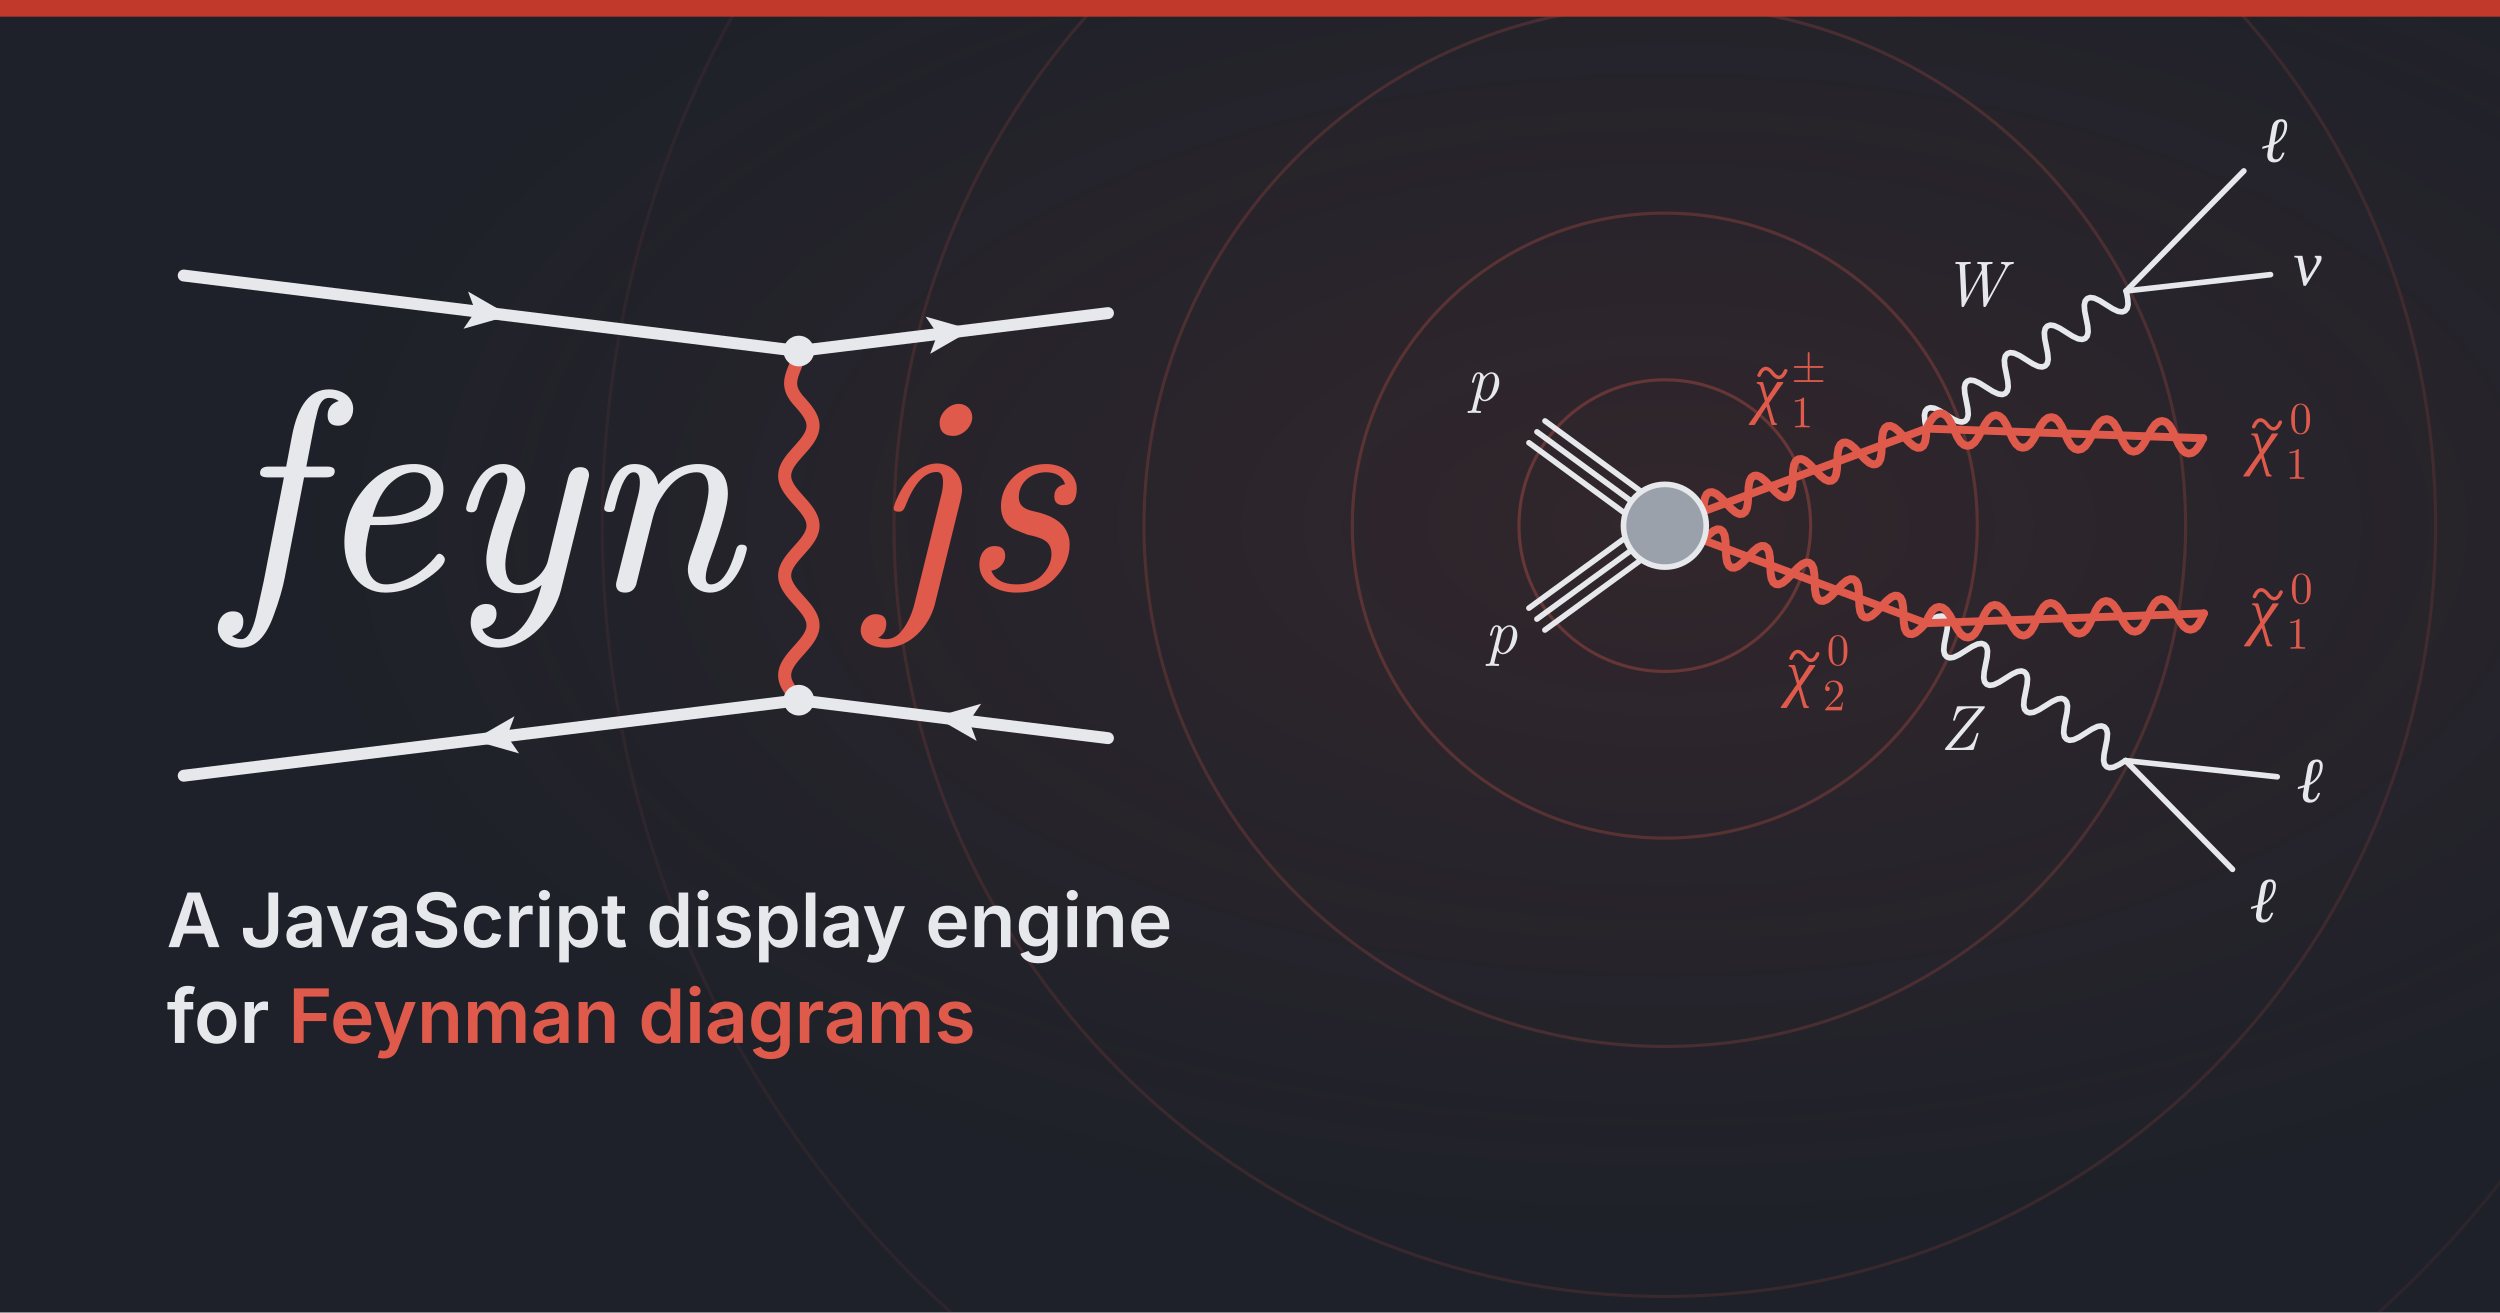
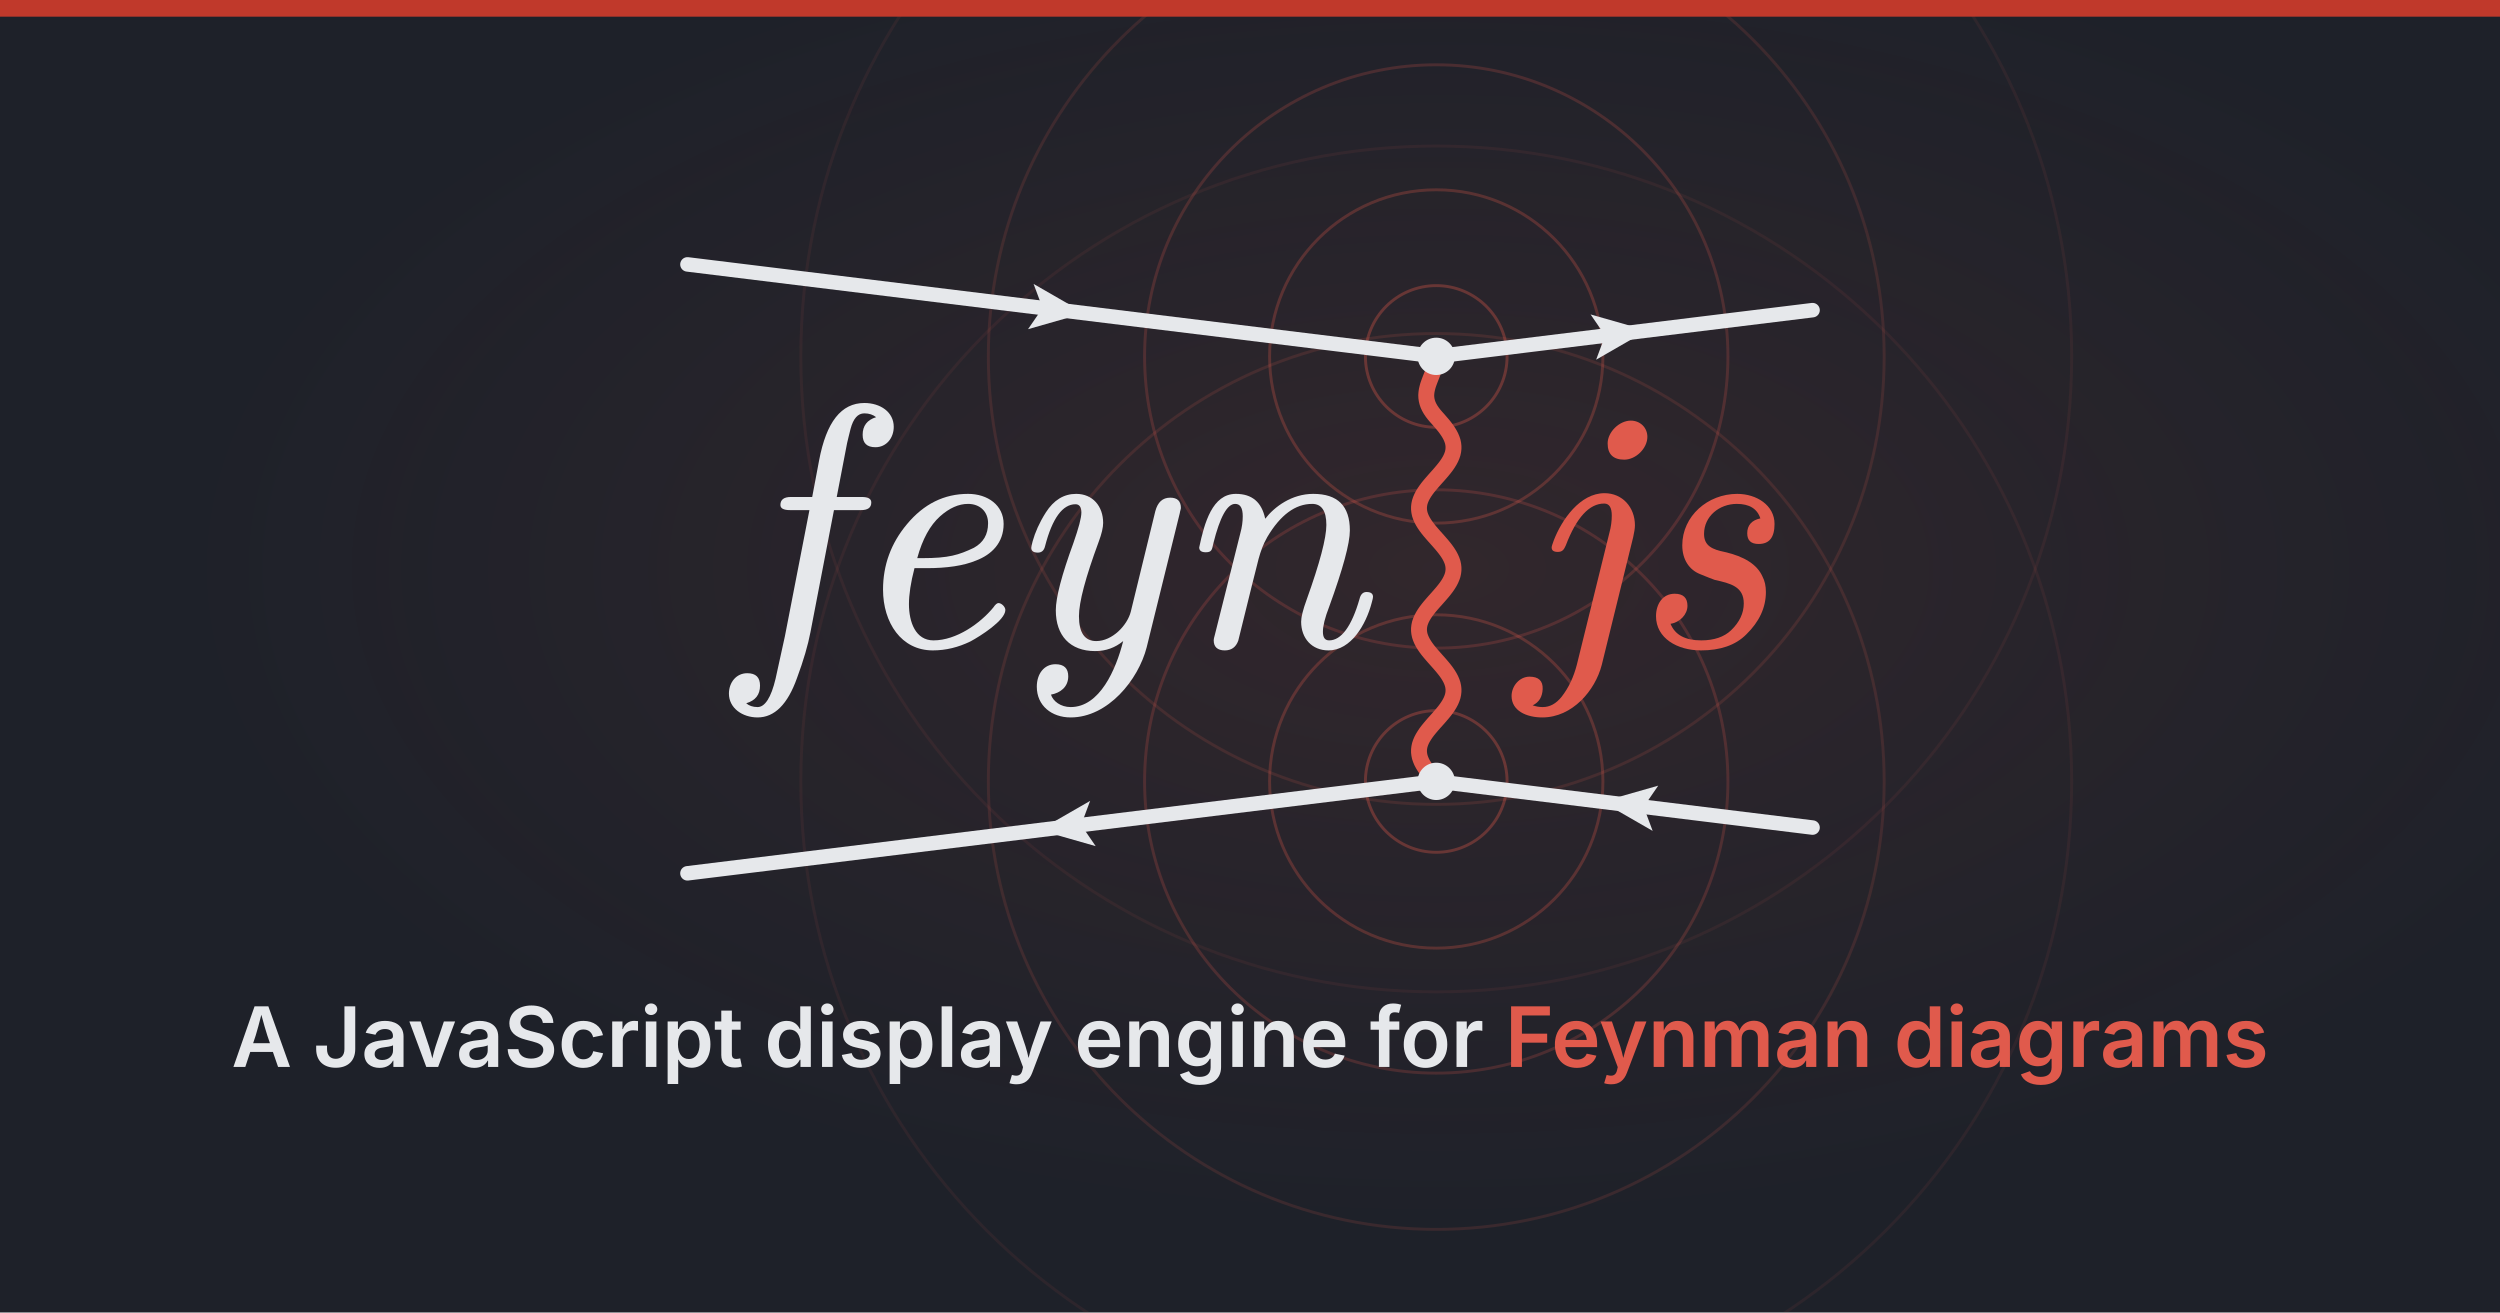
<svg xmlns="http://www.w3.org/2000/svg" width="1200" height="630" viewBox="0 0 1200 630">
  <defs>
-     <radialGradient id="glow" cx="0.666" cy="0.400" r="0.55">
+     <radialGradient id="glow" cx="0.575" cy="0.433" r="0.5">
      <stop offset="0" stop-color="#e05a4c" stop-opacity="0.10" />
      <stop offset="1" stop-color="#e05a4c" stop-opacity="0" />
    </radialGradient>
    <clipPath id="card">
      <rect width="1200" height="630" />
    </clipPath>
  </defs>
  <rect width="1200" height="630" fill="#1e2129" />
  <rect width="1200" height="630" fill="url(#glow)" />
  <g clip-path="url(#card)">
-     <circle cx="799.1" cy="252.3" r="70" fill="none" stroke="#e05a4c" stroke-width="1.5" stroke-opacity="0.32" />
-     <circle cx="799.1" cy="252.3" r="150" fill="none" stroke="#e05a4c" stroke-width="1.5" stroke-opacity="0.26" />
-     <circle cx="799.1" cy="252.3" r="250" fill="none" stroke="#e05a4c" stroke-width="1.5" stroke-opacity="0.20" />
-     <circle cx="799.1" cy="252.3" r="370" fill="none" stroke="#e05a4c" stroke-width="1.5" stroke-opacity="0.14" />
-     <circle cx="799.1" cy="252.3" r="510" fill="none" stroke="#e05a4c" stroke-width="1.5" stroke-opacity="0.08" />
+     <circle cx="689.4" cy="171.1" r="34" fill="none" stroke="#e05a4c" stroke-width="1.4" stroke-opacity="0.340" />
+     <circle cx="689.4" cy="171.1" r="80" fill="none" stroke="#e05a4c" stroke-width="1.4" stroke-opacity="0.275" />
+     <circle cx="689.4" cy="171.1" r="140" fill="none" stroke="#e05a4c" stroke-width="1.4" stroke-opacity="0.210" />
+     <circle cx="689.4" cy="171.1" r="215" fill="none" stroke="#e05a4c" stroke-width="1.4" stroke-opacity="0.145" />
+     <circle cx="689.4" cy="171.1" r="305" fill="none" stroke="#e05a4c" stroke-width="1.4" stroke-opacity="0.080" />
+     <circle cx="689.4" cy="375.1" r="34" fill="none" stroke="#e05a4c" stroke-width="1.4" stroke-opacity="0.340" />
+     <circle cx="689.4" cy="375.1" r="80" fill="none" stroke="#e05a4c" stroke-width="1.4" stroke-opacity="0.275" />
+     <circle cx="689.4" cy="375.1" r="140" fill="none" stroke="#e05a4c" stroke-width="1.4" stroke-opacity="0.210" />
+     <circle cx="689.4" cy="375.1" r="215" fill="none" stroke="#e05a4c" stroke-width="1.4" stroke-opacity="0.145" />
+     <circle cx="689.4" cy="375.1" r="305" fill="none" stroke="#e05a4c" stroke-width="1.4" stroke-opacity="0.080" />
  </g>
  <rect width="1200" height="8" fill="#c0392b" />
-   <svg x="80" y="120" width="460" height="264.6" viewBox="-20.5 -119.6 337.6 194.2">
+   <svg x="320" y="112" width="560" height="322.1" viewBox="-20.5 -119.6 337.6 194.2">
    <path d="M-14.50 -110.61 L202.20 -84.00" stroke="#e6e8eb" stroke-width="4.2" stroke-linecap="round" fill="none" />
    <path d="M-14.50 65.61 L202.20 39.00" stroke="#e6e8eb" stroke-width="4.2" stroke-linecap="round" fill="none" />
    <path d="M202.20 -84.00 L311.10 -97.37" stroke="#e6e8eb" stroke-width="4.2" stroke-linecap="round" fill="none" />
    <path d="M202.20 39.00 L311.10 52.37" stroke="#e6e8eb" stroke-width="4.2" stroke-linecap="round" fill="none" />
    <path d="M100.35 -96.51 L84.06 -91.86 L88.27 -97.99 L85.67 -104.96 Z" fill="#e6e8eb" />
    <path d="M87.35 53.10 L102.03 44.65 L99.43 51.62 L103.64 57.75 Z" fill="#e6e8eb" />
    <path d="M263.15 -91.48 L248.47 -83.03 L251.07 -90.00 L246.86 -96.13 Z" fill="#e6e8eb" />
    <path d="M250.15 44.89 L266.44 40.24 L262.23 46.37 L264.83 53.34 Z" fill="#e6e8eb" />
    <path d="M202.20 -84.00 L202.17 -83.30 L202.10 -82.59 L201.98 -81.89 L201.81 -81.19 L201.61 -80.49 L201.38 -79.78 L201.12 -79.08 L200.85 -78.38 L200.57 -77.67 L200.30 -76.97 L200.04 -76.27 L199.80 -75.57 L199.61 -74.86 L199.45 -74.16 L199.35 -73.46 L199.30 -72.75 L199.33 -72.05 L199.43 -71.35 L199.60 -70.65 L199.85 -69.94 L200.18 -69.24 L200.58 -68.54 L201.06 -67.83 L201.60 -67.13 L202.20 -66.43 L202.83 -65.73 L203.44 -65.02 L204.04 -64.32 L204.61 -63.62 L205.14 -62.91 L205.62 -62.21 L206.05 -61.51 L206.42 -60.81 L206.72 -60.10 L206.96 -59.40 L207.11 -58.70 L207.19 -57.99 L207.19 -57.29 L207.11 -56.59 L206.96 -55.89 L206.72 -55.18 L206.42 -54.48 L206.05 -53.78 L205.62 -53.07 L205.14 -52.37 L204.61 -51.67 L204.04 -50.97 L203.44 -50.26 L202.83 -49.56 L202.20 -48.86 L201.57 -48.15 L200.96 -47.45 L200.36 -46.75 L199.79 -46.05 L199.26 -45.34 L198.78 -44.64 L198.35 -43.94 L197.98 -43.23 L197.68 -42.53 L197.44 -41.83 L197.29 -41.13 L197.21 -40.42 L197.21 -39.72 L197.29 -39.02 L197.44 -38.31 L197.68 -37.61 L197.98 -36.91 L198.35 -36.21 L198.78 -35.50 L199.26 -34.80 L199.79 -34.10 L200.36 -33.39 L200.96 -32.69 L201.57 -31.99 L202.20 -31.29 L202.83 -30.58 L203.44 -29.88 L204.04 -29.18 L204.61 -28.47 L205.14 -27.77 L205.62 -27.07 L206.05 -26.37 L206.42 -25.66 L206.72 -24.96 L206.96 -24.26 L207.11 -23.55 L207.19 -22.85 L207.19 -22.15 L207.11 -21.45 L206.96 -20.74 L206.72 -20.04 L206.42 -19.34 L206.05 -18.63 L205.62 -17.93 L205.14 -17.23 L204.61 -16.53 L204.04 -15.82 L203.44 -15.12 L202.83 -14.42 L202.20 -13.71 L201.57 -13.01 L200.96 -12.31 L200.36 -11.61 L199.79 -10.90 L199.26 -10.20 L198.78 -9.50 L198.35 -8.79 L197.98 -8.09 L197.68 -7.39 L197.44 -6.69 L197.29 -5.98 L197.21 -5.28 L197.21 -4.58 L197.29 -3.87 L197.44 -3.17 L197.68 -2.47 L197.98 -1.77 L198.35 -1.06 L198.78 -0.36 L199.26 0.34 L199.79 1.05 L200.36 1.75 L200.96 2.45 L201.57 3.15 L202.20 3.86 L202.83 4.56 L203.44 5.26 L204.04 5.97 L204.61 6.67 L205.14 7.37 L205.62 8.07 L206.05 8.78 L206.42 9.48 L206.72 10.18 L206.96 10.89 L207.11 11.59 L207.19 12.29 L207.19 12.99 L207.11 13.70 L206.96 14.40 L206.72 15.10 L206.42 15.81 L206.05 16.51 L205.62 17.21 L205.14 17.91 L204.61 18.62 L204.04 19.32 L203.44 20.02 L202.83 20.73 L202.20 21.43 L201.57 22.13 L200.96 22.83 L200.36 23.54 L199.79 24.24 L199.26 24.94 L198.78 25.65 L198.35 26.35 L197.98 27.05 L197.68 27.75 L197.44 28.46 L197.29 29.16 L197.21 29.86 L197.21 30.57 L197.29 31.27 L197.44 31.97 L197.68 32.67 L197.98 33.38 L198.35 34.08 L198.78 34.78 L199.26 35.49 L199.79 36.19 L200.36 36.89 L200.96 37.59 L201.57 38.30 L202.20 39.00" fill="none" stroke="#e05a4c" stroke-width="4.6" stroke-linecap="round" stroke-linejoin="round" />
    <circle cx="202.20" cy="-84.00" r="5.4" fill="#e6e8eb" />
    <circle cx="202.20" cy="39.00" r="5.4" fill="#e6e8eb" />
    <path d="M45.20-63.60C45.20-67.90 41.30-70.50 36.70-70.50C30-70.50 25.70-65 23.60-53.90L21.60-43.30L15.40-43.30C13.40-43.30 12.40-42.50 12.40-41C12.40-40 13.30-39.50 15.20-39.50L20.80-39.50L13.70-3C12.40 2.90 11.50 7 11 9.30C9.70 14.80 7.90 17.50 5.80 17.50C4.40 17.50 3.30 17.10 2.50 16.40C5.20 15.60 6.50 13.90 6.50 11.30C6.50 8.90 5.30 7.70 2.80 7.70C-0.40 7.70-2.50 10.40-2.50 13.60C-2.50 17.80 1.40 20.50 5.80 20.50C10.70 20.50 14.50 16.70 17.20 9.10C19.10 4 20.40-0.50 21.10-4.20L27.90-39.50L35.70-39.50C37.70-39.50 38.70-40.20 38.70-41.70C38.70-42.80 37.80-43.30 35.90-43.30L28.70-43.30L31.70-58.90C32-60.10 32.30-61.50 32.70-63C33.50-66 34.80-67.50 36.70-67.50C38.10-67.50 39.20-67.10 40.10-66.40C37.50-65.60 36.20-63.90 36.20-61.30C36.20-58.90 37.40-57.70 39.90-57.70C43.10-57.70 45.20-60.40 45.20-63.60Z" fill="#e6e8eb" />
    <path d="M75.50-12.60C75.10-12.60 74.60-12.20 74-11.30C70.30-6.80 63.40-1.80 56.70-1.80C51.50-1.80 49.60-7.10 49.60-12.30C49.60-15 50.10-18.50 51.20-22.70L54.70-22.70C60.60-22.70 65.40-23.40 69-24.90C73.50-26.60 77-30 77-35.50C77-40.90 72.40-44.20 66.70-44.20C59.80-44.20 53.90-41.30 49-35.40C44.40-29.90 42.10-23.60 42.10-16.50C42.10-6.90 47.40 1.10 56.50 1.10C60.30 1.10 63.90 0.20 67.40-1.50C70.20-3 77.50-7.60 77.50-10.60C77.50-11.50 76.40-12.60 75.50-12.60ZM72.50-35.70C72.50-32.40 71.10-30.10 68.40-28.60C64-26.50 61.10-25.60 53.50-25.60L52-25.60C53.50-31.10 55.70-35.10 58.60-37.70C61.30-40.10 64-41.30 66.70-41.30C70.10-41.30 72.50-39.10 72.50-35.70Z" fill="#e6e8eb" />
    <path d="M128.30-40.10C128.30-42.10 127.30-43.10 125.20-43.10C123-43.10 121.60-41.80 120.90-39.20L113.80-10.10C112.80-6.20 108.50-1.60 103.80-1.60C100.50-1.60 98.80-4 98.80-8.80C98.80-12.90 100.70-20 104.50-30.30C105.40-32.70 105.80-34.50 105.80-35.80C105.80-40.60 102.80-44.20 98-44.20C94.40-44.20 91.50-42.40 89.20-38.80C87.30-35.80 86.10-33 85.40-30.50C85.10-29.40 85-28.80 85-28.60C85-27.70 85.60-27.20 86.90-27.20C88-27.20 88.70-27.80 89-29.10C91.10-37.20 94.10-41.20 97.80-41.20C98.90-41.20 99.50-40.40 99.50-38.80C99.50-37.20 98.70-34.30 97.20-30C93.80-20.70 92.10-14.20 92.10-10.50C92.10-3.20 96.20 1.30 103.50 1.30C106.60 1.30 109.30 0.30 111.60-1.60C109.50 6.70 104.80 17.50 96.40 17.50C93.50 17.50 91.30 15.80 90.70 13.90C93.40 13.40 95.70 11.70 95.70 8.60C95.70 6.30 94.50 5.10 92 5.10C88.70 5.10 86.60 7.90 86.60 11.60C86.60 17.10 90.90 20.50 96.40 20.50C107.20 20.50 116 9.60 118.40 0.20L128-38.70C128-39 128.30-39.80 128.30-40.10Z" fill="#e6e8eb" />
    <path d="M152.70-37C151.70-41.80 148.90-44.20 144.20-44.20C137.40-44.20 135.10-35.80 133.60-28.70C133.60-27.80 134.20-27.30 135.50-27.30C137.30-27.30 137.30-28.10 137.70-29.90C139.60-37.50 141.70-41.30 144-41.30C145.50-41.30 146.20-40.10 146.20-37.70C146.20-36.20 146-34.60 145.50-32.80L138.10-3.30C138-2.90 137.80-2.30 137.80-1.80C137.80 0.10 138.90 1.10 141 1.10C142.90 1.10 144.20 0.20 144.90-1.70L148.80-17.50C150.50-23.80 150.90-27.50 153.30-31.70C157.10-38.10 161.40-41.30 166.30-41.30C169-41.30 170.40-39.30 170.40-35.20C170.40-31.40 168.50-24.20 164.70-13.60C163.60-10.60 163.10-8.50 163.10-7.20C163.10-2.40 166.20 1.10 171 1.10C177.60 1.10 181.90-6.50 183.50-12.60C183.80-13.60 183.90-14.20 183.90-14.40C183.90-15.30 183.30-15.80 182-15.80C181-15.80 180.30-15.10 180-13.80C177.70-5.80 174.70-1.80 171.20-1.80C170-1.80 169.40-2.60 169.40-4.30C169.40-6 170-8.40 171.20-11.50C175.20-22.50 177.20-29.90 177.20-33.60C177.20-40.70 173.70-44.20 166.60-44.20C160.40-44.20 155.40-40.50 152.70-37Z" fill="#e6e8eb" />
    <path d="M263.30-60.70C263.30-63.40 261.20-65.40 258.50-65.40C255.20-65.40 251.80-62.10 251.80-58.80C251.80-55.70 253.40-54.10 256.60-54.10C260-54.10 263.30-57.40 263.30-60.70ZM250.90-44.40C243.80-44.40 238.50-36.70 236.20-30.70C235.80-29.60 235.60-29 235.60-28.70C235.60-27.80 236.20-27.40 237.40-27.40C238.80-27.40 239.20-28.20 239.70-29.30C242.80-37.40 246.50-41.40 250.80-41.40C252.30-41.40 253-40.20 253-37.90C253-36.40 252.80-34.70 252.30-32.90L242.90 5.20C242 8.70 240.60 11.80 238.50 14.50C236.90 16.50 235.10 17.50 233 17.50C231.90 17.50 231 17.30 230.10 17C232 16.10 232.90 14.50 233 12.30C233.10 9.90 231.80 8.70 229.20 8.70C226.30 8.70 224 11.40 224 14.30C224 18.50 228.20 20.50 232.90 20.50C241.60 20.50 248.20 12.70 250.10 5.30L259.20-31.70C259.50-33.10 259.70-34.20 259.70-35.10C259.70-40.30 256.10-44.40 250.90-44.40Z" fill="#e05a4c" />
    <path d="M289.30-44.20C280.80-44.20 273.40-37.80 273.40-29.30C273.40-25.10 275.50-22.20 278.50-21C280.50-20.20 281.90-19.60 282.80-19.30C287.30-18.30 291.20-17.40 291.20-12.50C291.20-9.70 290-7.10 287.50-4.70C285.50-2.80 282.60-1.80 278.90-1.80C274.20-1.80 271.30-3.40 270-6.60C272.70-7 274.90-9.30 274.90-11.80C274.90-14.10 273.70-15.30 271.20-15.30C267.70-15.30 265.80-12.30 265.80-8.80C265.80-2.40 272 1.10 278.80 1.10C284.40 1.10 288.80-0.40 291.90-3.50C295.70-7.20 297.60-11.30 297.60-15.80C297.60-17.50 297.30-19 296.60-20.30C295.10-23.70 291.40-26.10 285.60-27.40C282.20-28.10 279.70-29.10 279.70-32.60C279.70-37.70 284.10-41.30 289.20-41.30C292.80-41.30 295.10-39.90 296-37.10C293.50-36.60 292.20-35.10 292.20-32.80C292.20-30.70 293.30-29.70 295.50-29.70C298.60-29.70 300.10-31.60 300.10-35.50C300.10-40.90 294.90-44.20 289.30-44.20Z" fill="#e05a4c" />
  </svg>
-   <text x="80" y="454.609" font-family="Inter" font-weight="600" font-size="36" fill="#e6e8eb">A JavaScript display engine</text>
-   <text x="80" y="500.609" font-family="Inter" font-weight="600" font-size="36" fill="#e6e8eb">for <tspan fill="#e05a4c">Feynman diagrams</tspan>
+   <text x="600" y="512.133" text-anchor="middle" font-family="Inter" font-weight="600" font-size="40" fill="#e6e8eb">A JavaScript display engine for <tspan fill="#e05a4c">Feynman diagrams</tspan>
  </text>
-   <svg color="#e6e8eb" class="feynjs" role="img" aria-label="Feynman diagram: p p -&gt; l nu neutralino1 l l neutralino1" viewBox="-19.44 -116.54 243.6 230.25" x="690" y="41.7" width="440" height="415.9" font-family="'NewComputerModern10','New Computer Modern','Latin Modern Roman','CMU Serif','STIX Two Text','Times New Roman',serif">
-     <g class="feynjs-edges">
-       <g data-edge="in2--pp1" data-from="in2" data-to="pp1" data-particle="p">
-         <path d="M4.87 -21.96L29.98 -3.52" fill="none" stroke="currentColor" stroke-width="1.5" stroke-linecap="round" stroke-linejoin="round" />
-         <path d="M7 -24.86L32.11 -6.42" fill="none" stroke="currentColor" stroke-width="1.5" stroke-linecap="round" stroke-linejoin="round" />
-         <path d="M9.13 -27.76L34.24 -9.33" fill="none" stroke="currentColor" stroke-width="1.5" stroke-linecap="round" stroke-linejoin="round" />
-       </g>
-       <g data-edge="pp1--in3" data-from="pp1" data-to="in3" data-particle="p">
-         <path d="M29.97 3.66L4.86 21.97" fill="none" stroke="currentColor" stroke-width="1.5" stroke-linecap="round" stroke-linejoin="round" />
-         <path d="M32.09 6.57L6.98 24.88" fill="none" stroke="currentColor" stroke-width="1.5" stroke-linecap="round" stroke-linejoin="round" />
-         <path d="M34.21 9.48L9.1 27.79" fill="none" stroke="currentColor" stroke-width="1.5" stroke-linecap="round" stroke-linejoin="round" />
-       </g>
-       <g class="feynjs-susy" data-edge="pp1--v4" data-from="pp1" data-to="v4" data-particle="chargino" color="#e05a4c">
-         <path d="M51.29 -3.75L51.38 -5.77L51.64 -7.33L52.12 -8.3L52.79 -8.78L53.6 -8.85L54.6 -8.43L55.82 -7.42L57.21 -5.94L58.6 -4.47L59.82 -3.45L60.81 -3.03L61.63 -3.11L62.29 -3.58L62.78 -4.55L63.04 -6.12L63.13 -8.14L63.22 -10.16L63.48 -11.73L63.96 -12.7L64.62 -13.18L65.44 -13.25L66.44 -12.83L67.66 -11.81L69.04 -10.34L70.43 -8.87L71.65 -7.85L72.65 -7.43L73.47 -7.5L74.13 -7.98L74.61 -8.95L74.87 -10.52L74.96 -12.54L75.05 -14.56L75.31 -16.13L75.79 -17.1L76.46 -17.57L77.27 -17.65L78.27 -17.23L79.49 -16.21L80.88 -14.74L82.27 -13.26L83.49 -12.25L84.49 -11.83L85.3 -11.9L85.97 -12.38L86.45 -13.35L86.71 -14.91L86.8 -16.94L86.89 -18.96L87.15 -20.52L87.63 -21.49L88.29 -21.97L89.11 -22.04L90.11 -21.62L91.33 -20.61L92.72 -19.13L94.1 -17.66L95.32 -16.64L96.32 -16.22L97.14 -16.3L97.8 -16.77L98.28 -17.74L98.54 -19.31L98.63 -21.33L98.72 -23.35L98.98 -24.92L99.47 -25.89L100.13 -26.37L100.95 -26.44L101.94 -26.02L103.16 -25L104.55 -23.53L105.94 -22.06L107.16 -21.04L108.16 -20.62L108.97 -20.69L109.64 -21.17L110.12 -22.14L110.38 -23.71L110.47 -25.73" fill="none" stroke="currentColor" stroke-width="2.1" stroke-linecap="round" stroke-linejoin="round" />
-         <path d="M51.29 -3.75L110.47 -25.73" fill="none" stroke="currentColor" stroke-width="2.1" stroke-linecap="round" stroke-linejoin="round" />
-       </g>
-       <g data-edge="v4--v5" data-from="v4" data-to="v5" data-particle="W">
-         <path d="M110.47 -25.73L110.08 -27.72L109.96 -29.31L110.2 -30.38L110.74 -31.02L111.53 -31.29L112.61 -31.14L114.06 -30.46L115.78 -29.39L117.5 -28.31L118.95 -27.63L120.03 -27.48L120.82 -27.76L121.36 -28.39L121.6 -29.46L121.48 -31.05L121.09 -33.04L120.7 -35.04L120.58 -36.63L120.82 -37.7L121.36 -38.33L122.15 -38.61L123.23 -38.46L124.68 -37.78L126.4 -36.7L128.12 -35.62L129.57 -34.95L130.65 -34.79L131.44 -35.07L131.98 -35.71L132.22 -36.78L132.1 -38.37L131.71 -40.36L131.31 -42.35L131.2 -43.94L131.44 -45.01L131.98 -45.65L132.77 -45.93L133.85 -45.77L135.3 -45.1L137.02 -44.02L138.74 -42.94L140.19 -42.26L141.27 -42.11L142.06 -42.39L142.6 -43.02L142.84 -44.09L142.72 -45.68L142.33 -47.68L141.93 -49.67L141.82 -51.26L142.06 -52.33L142.6 -52.96L143.39 -53.24L144.47 -53.09L145.92 -52.41L147.64 -51.33L149.36 -50.26L150.8 -49.58L151.89 -49.43L152.68 -49.7L153.22 -50.34L153.46 -51.41L153.34 -53L152.95 -54.99L152.55 -56.98L152.44 -58.58L152.68 -59.64L153.22 -60.28L154.01 -60.56L155.09 -60.41L156.54 -59.73L158.26 -58.65L159.98 -57.57L161.42 -56.89L162.51 -56.74L163.29 -57.02L163.83 -57.66L164.08 -58.72L163.96 -60.32L163.57 -62.31" fill="none" stroke="currentColor" stroke-width="1.5" stroke-linecap="round" stroke-linejoin="round" />
-       </g>
-       <g data-edge="v5--out6" data-from="v5" data-to="out6" data-particle="l">
-         <path d="M163.57 -62.31L194.84 -94.2" fill="none" stroke="currentColor" stroke-width="1.5" stroke-linecap="round" stroke-linejoin="round" />
-       </g>
-       <g data-edge="v5--out7" data-from="v5" data-to="out7" data-particle="nu">
-         <path d="M163.57 -62.31L201.93 -66.65" fill="none" stroke="currentColor" stroke-width="1.5" stroke-linecap="round" stroke-linejoin="round" />
-       </g>
-       <g class="feynjs-susy" data-edge="v4--out8" data-from="v4" data-to="out8" data-particle="neutralino1" color="#e05a4c">
-         <path d="M110.47 -25.73L111.45 -27.56L112.42 -28.9L113.37 -29.61L114.29 -29.8L115.21 -29.55L116.1 -28.78L116.97 -27.37L117.83 -25.47L118.68 -23.58L119.55 -22.17L120.45 -21.4L121.36 -21.15L122.29 -21.33L123.23 -22.04L124.2 -23.39L125.18 -25.22L126.17 -27.05L127.14 -28.39L128.08 -29.1L129.01 -29.29L129.92 -29.04L130.82 -28.27L131.69 -26.86L132.54 -24.96L133.4 -23.07L134.27 -21.66L135.16 -20.88L136.07 -20.64L137 -20.82L137.95 -21.53L138.91 -22.87L139.9 -24.7L140.88 -26.54L141.85 -27.88L142.8 -28.59L143.72 -28.77L144.64 -28.53L145.53 -27.75L146.4 -26.34L147.26 -24.45L148.11 -22.55L148.98 -21.14L149.88 -20.37L150.79 -20.12L151.72 -20.31L152.66 -21.02L153.63 -22.36L154.61 -24.19L155.6 -26.02L156.57 -27.37L157.51 -28.08L158.44 -28.26L159.35 -28.01L160.25 -27.24L161.12 -25.83L161.97 -23.94L162.83 -22.04L163.7 -20.63L164.59 -19.86L165.5 -19.61L166.43 -19.8L167.38 -20.5L168.34 -21.85L169.33 -23.68L170.31 -25.51L171.28 -26.86L172.23 -27.57L173.15 -27.75L174.07 -27.5L174.96 -26.73L175.83 -25.32L176.69 -23.43L177.54 -21.53L178.41 -20.12L179.31 -19.35L180.22 -19.1L181.15 -19.29L182.09 -19.99L183.06 -21.34L184.04 -23.17" fill="none" stroke="currentColor" stroke-width="2.1" stroke-linecap="round" stroke-linejoin="round" />
-         <path d="M110.47 -25.73L184.04 -23.17" fill="none" stroke="currentColor" stroke-width="2.1" stroke-linecap="round" stroke-linejoin="round" />
-       </g>
-       <g class="feynjs-susy" data-edge="pp1--v9" data-from="pp1" data-to="v9" data-particle="neutralino2" color="#e05a4c">
-         <path d="M51.28 3.93L52.67 2.46L53.89 1.45L54.89 1.03L55.7 1.1L56.37 1.58L56.84 2.55L57.1 4.12L57.18 6.14L57.27 8.16L57.52 9.73L58 10.7L58.66 11.18L59.48 11.25L60.48 10.83L61.7 9.81L63.09 8.34L64.48 6.87L65.7 5.86L66.69 5.44L67.51 5.51L68.17 5.99L68.65 6.96L68.9 8.53L68.99 10.55L69.07 12.57L69.33 14.14L69.8 15.11L70.47 15.59L71.28 15.66L72.28 15.24L73.5 14.22L74.89 12.75L76.28 11.28L77.5 10.27L78.49 9.85L79.31 9.92L79.97 10.4L80.45 11.37L80.7 12.94L80.79 14.96L80.87 16.98L81.13 18.55L81.61 19.52L82.27 20L83.08 20.07L84.08 19.65L85.3 18.63L86.69 17.16L88.08 15.69L89.3 14.68L90.3 14.26L91.11 14.33L91.77 14.81L92.25 15.78L92.5 17.35L92.59 19.37L92.67 21.39L92.93 22.96L93.41 23.93L94.07 24.4L94.88 24.48L95.88 24.06L97.1 23.04L98.49 21.57L99.88 20.1L101.1 19.09L102.1 18.67L102.91 18.74L103.57 19.22L104.05 20.19L104.31 21.76L104.39 23.78L104.48 25.8L104.73 27.37L105.21 28.34L105.87 28.81L106.69 28.89L107.68 28.47L108.9 27.45L110.29 25.98" fill="none" stroke="currentColor" stroke-width="2.1" stroke-linecap="round" stroke-linejoin="round" />
-         <path d="M51.28 3.93L110.29 25.98" fill="none" stroke="currentColor" stroke-width="2.1" stroke-linecap="round" stroke-linejoin="round" />
-       </g>
-       <g data-edge="v9--v10" data-from="v9" data-to="v10" data-particle="Z">
-         <path d="M110.29 25.98L112.01 24.9L113.46 24.22L114.54 24.07L115.33 24.35L115.87 24.98L116.11 26.05L115.99 27.64L115.6 29.63L115.21 31.63L115.09 33.22L115.34 34.28L115.88 34.92L116.67 35.2L117.75 35.04L119.19 34.36L120.91 33.28L122.63 32.2L124.08 31.52L125.16 31.37L125.95 31.65L126.49 32.28L126.73 33.35L126.62 34.94L126.22 36.93L125.83 38.93L125.72 40.52L125.96 41.59L126.5 42.22L127.29 42.5L128.37 42.34L129.82 41.67L131.54 40.59L133.25 39.51L134.7 38.83L135.78 38.67L136.57 38.95L137.11 39.59L137.35 40.65L137.24 42.24L136.85 44.24L136.45 46.23L136.34 47.82L136.58 48.89L137.12 49.52L137.91 49.8L138.99 49.65L140.44 48.97L142.16 47.89L143.88 46.81L145.32 46.13L146.4 45.97L147.19 46.25L147.73 46.89L147.98 47.95L147.86 49.55L147.47 51.54L147.08 53.53L146.96 55.12L147.2 56.19L147.74 56.82L148.53 57.1L149.61 56.95L151.06 56.27L152.78 55.19L154.5 54.11L155.94 53.43L157.03 53.28L157.81 53.55L158.35 54.19L158.6 55.25L158.48 56.85L158.09 58.84L157.7 60.83L157.58 62.42L157.82 63.49L158.37 64.13L159.15 64.4L160.24 64.25L161.68 63.57L163.4 62.49" fill="none" stroke="currentColor" stroke-width="1.5" stroke-linecap="round" stroke-linejoin="round" />
-       </g>
-       <g data-edge="v10--out11" data-from="v10" data-to="out11" data-particle="l">
-         <path d="M163.4 62.49L203.71 66.8" fill="none" stroke="currentColor" stroke-width="1.5" stroke-linecap="round" stroke-linejoin="round" />
-       </g>
-       <g data-edge="v10--out12" data-from="v10" data-to="out12" data-particle="l">
-         <path d="M163.4 62.49L191.83 91.39" fill="none" stroke="currentColor" stroke-width="1.5" stroke-linecap="round" stroke-linejoin="round" />
-       </g>
-       <g class="feynjs-susy" data-edge="v9--out13" data-from="v9" data-to="out13" data-particle="neutralino1" color="#e05a4c">
-         <path d="M110.29 25.98L111.15 24.09L112.03 22.68L112.92 21.9L113.84 21.65L114.77 21.84L115.72 22.55L116.7 23.89L117.69 25.72L118.68 27.55L119.65 28.9L120.6 29.6L121.53 29.79L122.45 29.54L123.35 28.77L124.22 27.36L125.08 25.46L125.94 23.57L126.82 22.16L127.71 21.38L128.63 21.13L129.56 21.32L130.51 22.03L131.49 23.37L132.48 25.2L133.47 27.03L134.44 28.38L135.39 29.08L136.32 29.27L137.24 29.02L138.14 28.25L139.01 26.84L139.87 24.94L140.73 23.05L141.61 21.64L142.5 20.86L143.42 20.61L144.35 20.8L145.3 21.51L146.28 22.85L147.27 24.68L148.26 26.51L149.23 27.86L150.18 28.56L151.11 28.75L152.03 28.5L152.93 27.73L153.8 26.32L154.66 24.42L155.52 22.53L156.39 21.12L157.29 20.34L158.21 20.09L159.14 20.28L160.09 20.99L161.06 22.33L162.05 24.16L163.04 25.99L164.02 27.34L164.97 28.04L165.9 28.23L166.82 27.98L167.71 27.21L168.59 25.8L169.45 23.9L170.31 22.01L171.18 20.59L172.08 19.82L173 19.57L173.93 19.76L174.88 20.46L175.85 21.81L176.84 23.64L177.83 25.47L178.81 26.82L179.76 27.52L180.69 27.71L181.61 27.46L182.5 26.69L183.38 25.27L184.24 23.38" fill="none" stroke="currentColor" stroke-width="2.1" stroke-linecap="round" stroke-linejoin="round" />
-         <path d="M110.29 25.98L184.24 23.38" fill="none" stroke="currentColor" stroke-width="2.1" stroke-linecap="round" stroke-linejoin="round" />
-       </g>
-     </g>
-     <g class="feynjs-vertices">
-       <g data-vertex="pp1">
-         <circle class="feynjs-collision" cx="40.98" cy="0.08" r="11" fill="#9aa1ab" stroke="currentColor" stroke-width="1.5" />
-       </g>
-     </g>
-     <g class="feynjs-labels">
-       <g transform="translate(-11.44 -33.19)" fill="currentColor">
-         <text x="4.08" y="0" font-size="17" text-anchor="middle" font-style="italic">p</text>
-       </g>
-       <g transform="translate(-6.64 34.04)" fill="currentColor">
-         <text x="4.08" y="0" font-size="17" text-anchor="middle" font-style="italic">p</text>
-       </g>
-       <g transform="translate(199.84 -96.64)" fill="currentColor">
-         <text x="3.06" y="0" font-size="17" text-anchor="middle" font-style="italic">ℓ</text>
-       </g>
-       <g transform="translate(207.32 -63.85)" fill="currentColor">
-         <text x="4.42" y="0" font-size="17" text-anchor="middle" font-style="italic">ν</text>
-       </g>
-       <g transform="translate(195.39 -16.64)" color="#e05a4c" class="feynjs-susy" fill="currentColor">
-         <text x="4.42" y="0" font-size="17" text-anchor="middle" font-style="italic">χ</text>
-         <path d="M2.08 -9.6C3.14 -12.1 4.56 -11.63 5.62 -10.2S8.09 -8.3 9.15 -10.79" fill="none" stroke="currentColor" stroke-width="0.94" stroke-linecap="round" />
-         <text x="14.54" y="-7.82" font-size="11.9" text-anchor="middle">0</text>
-         <text x="13.51" y="4.25" font-size="11.9" text-anchor="middle">1</text>
-       </g>
-       <g transform="translate(209.29 73.51)" fill="currentColor">
-         <text x="3.06" y="0" font-size="17" text-anchor="middle" font-style="italic">ℓ</text>
-       </g>
-       <g transform="translate(196.84 105.37)" fill="currentColor">
-         <text x="3.06" y="0" font-size="17" text-anchor="middle" font-style="italic">ℓ</text>
-       </g>
-       <g transform="translate(195.58 28.5)" color="#e05a4c" class="feynjs-susy" fill="currentColor">
-         <text x="4.42" y="0" font-size="17" text-anchor="middle" font-style="italic">χ</text>
-         <path d="M2.08 -9.6C3.14 -12.1 4.56 -11.63 5.62 -10.2S8.09 -8.3 9.15 -10.79" fill="none" stroke="currentColor" stroke-width="0.94" stroke-linecap="round" />
-         <text x="14.54" y="-7.82" font-size="11.9" text-anchor="middle">0</text>
-         <text x="13.51" y="4.25" font-size="11.9" text-anchor="middle">1</text>
-       </g>
-       <g transform="translate(63.94 -30.32)" color="#e05a4c" class="feynjs-susy" fill="currentColor">
-         <text x="4.42" y="0" font-size="17" text-anchor="middle" font-style="italic">χ</text>
-         <path d="M2.08 -9.6C3.14 -12.1 4.56 -11.63 5.62 -10.2S8.09 -8.3 9.15 -10.79" fill="none" stroke="currentColor" stroke-width="0.94" stroke-linecap="round" />
-         <text x="15.25" y="-7.82" font-size="11.9" text-anchor="middle">±</text>
-         <text x="13.51" y="4.25" font-size="11.9" text-anchor="middle">1</text>
-       </g>
-       <g transform="translate(116.49 -58.41)" fill="currentColor">
-         <text x="6.63" y="0" font-size="17" text-anchor="middle" font-style="italic">W</text>
-       </g>
-       <g transform="translate(72.44 44.89)" color="#e05a4c" class="feynjs-susy" fill="currentColor">
-         <text x="4.42" y="0" font-size="17" text-anchor="middle" font-style="italic">χ</text>
-         <path d="M2.08 -9.6C3.14 -12.1 4.56 -11.63 5.62 -10.2S8.09 -8.3 9.15 -10.79" fill="none" stroke="currentColor" stroke-width="0.94" stroke-linecap="round" />
-         <text x="14.54" y="-7.82" font-size="11.9" text-anchor="middle">0</text>
-         <text x="13.51" y="4.25" font-size="11.9" text-anchor="middle">2</text>
-       </g>
-       <g transform="translate(113.65 59.67)" fill="currentColor">
-         <text x="5.61" y="0" font-size="17" text-anchor="middle" font-style="italic">Z</text>
-       </g>
-     </g>
-   </svg>
</svg>
